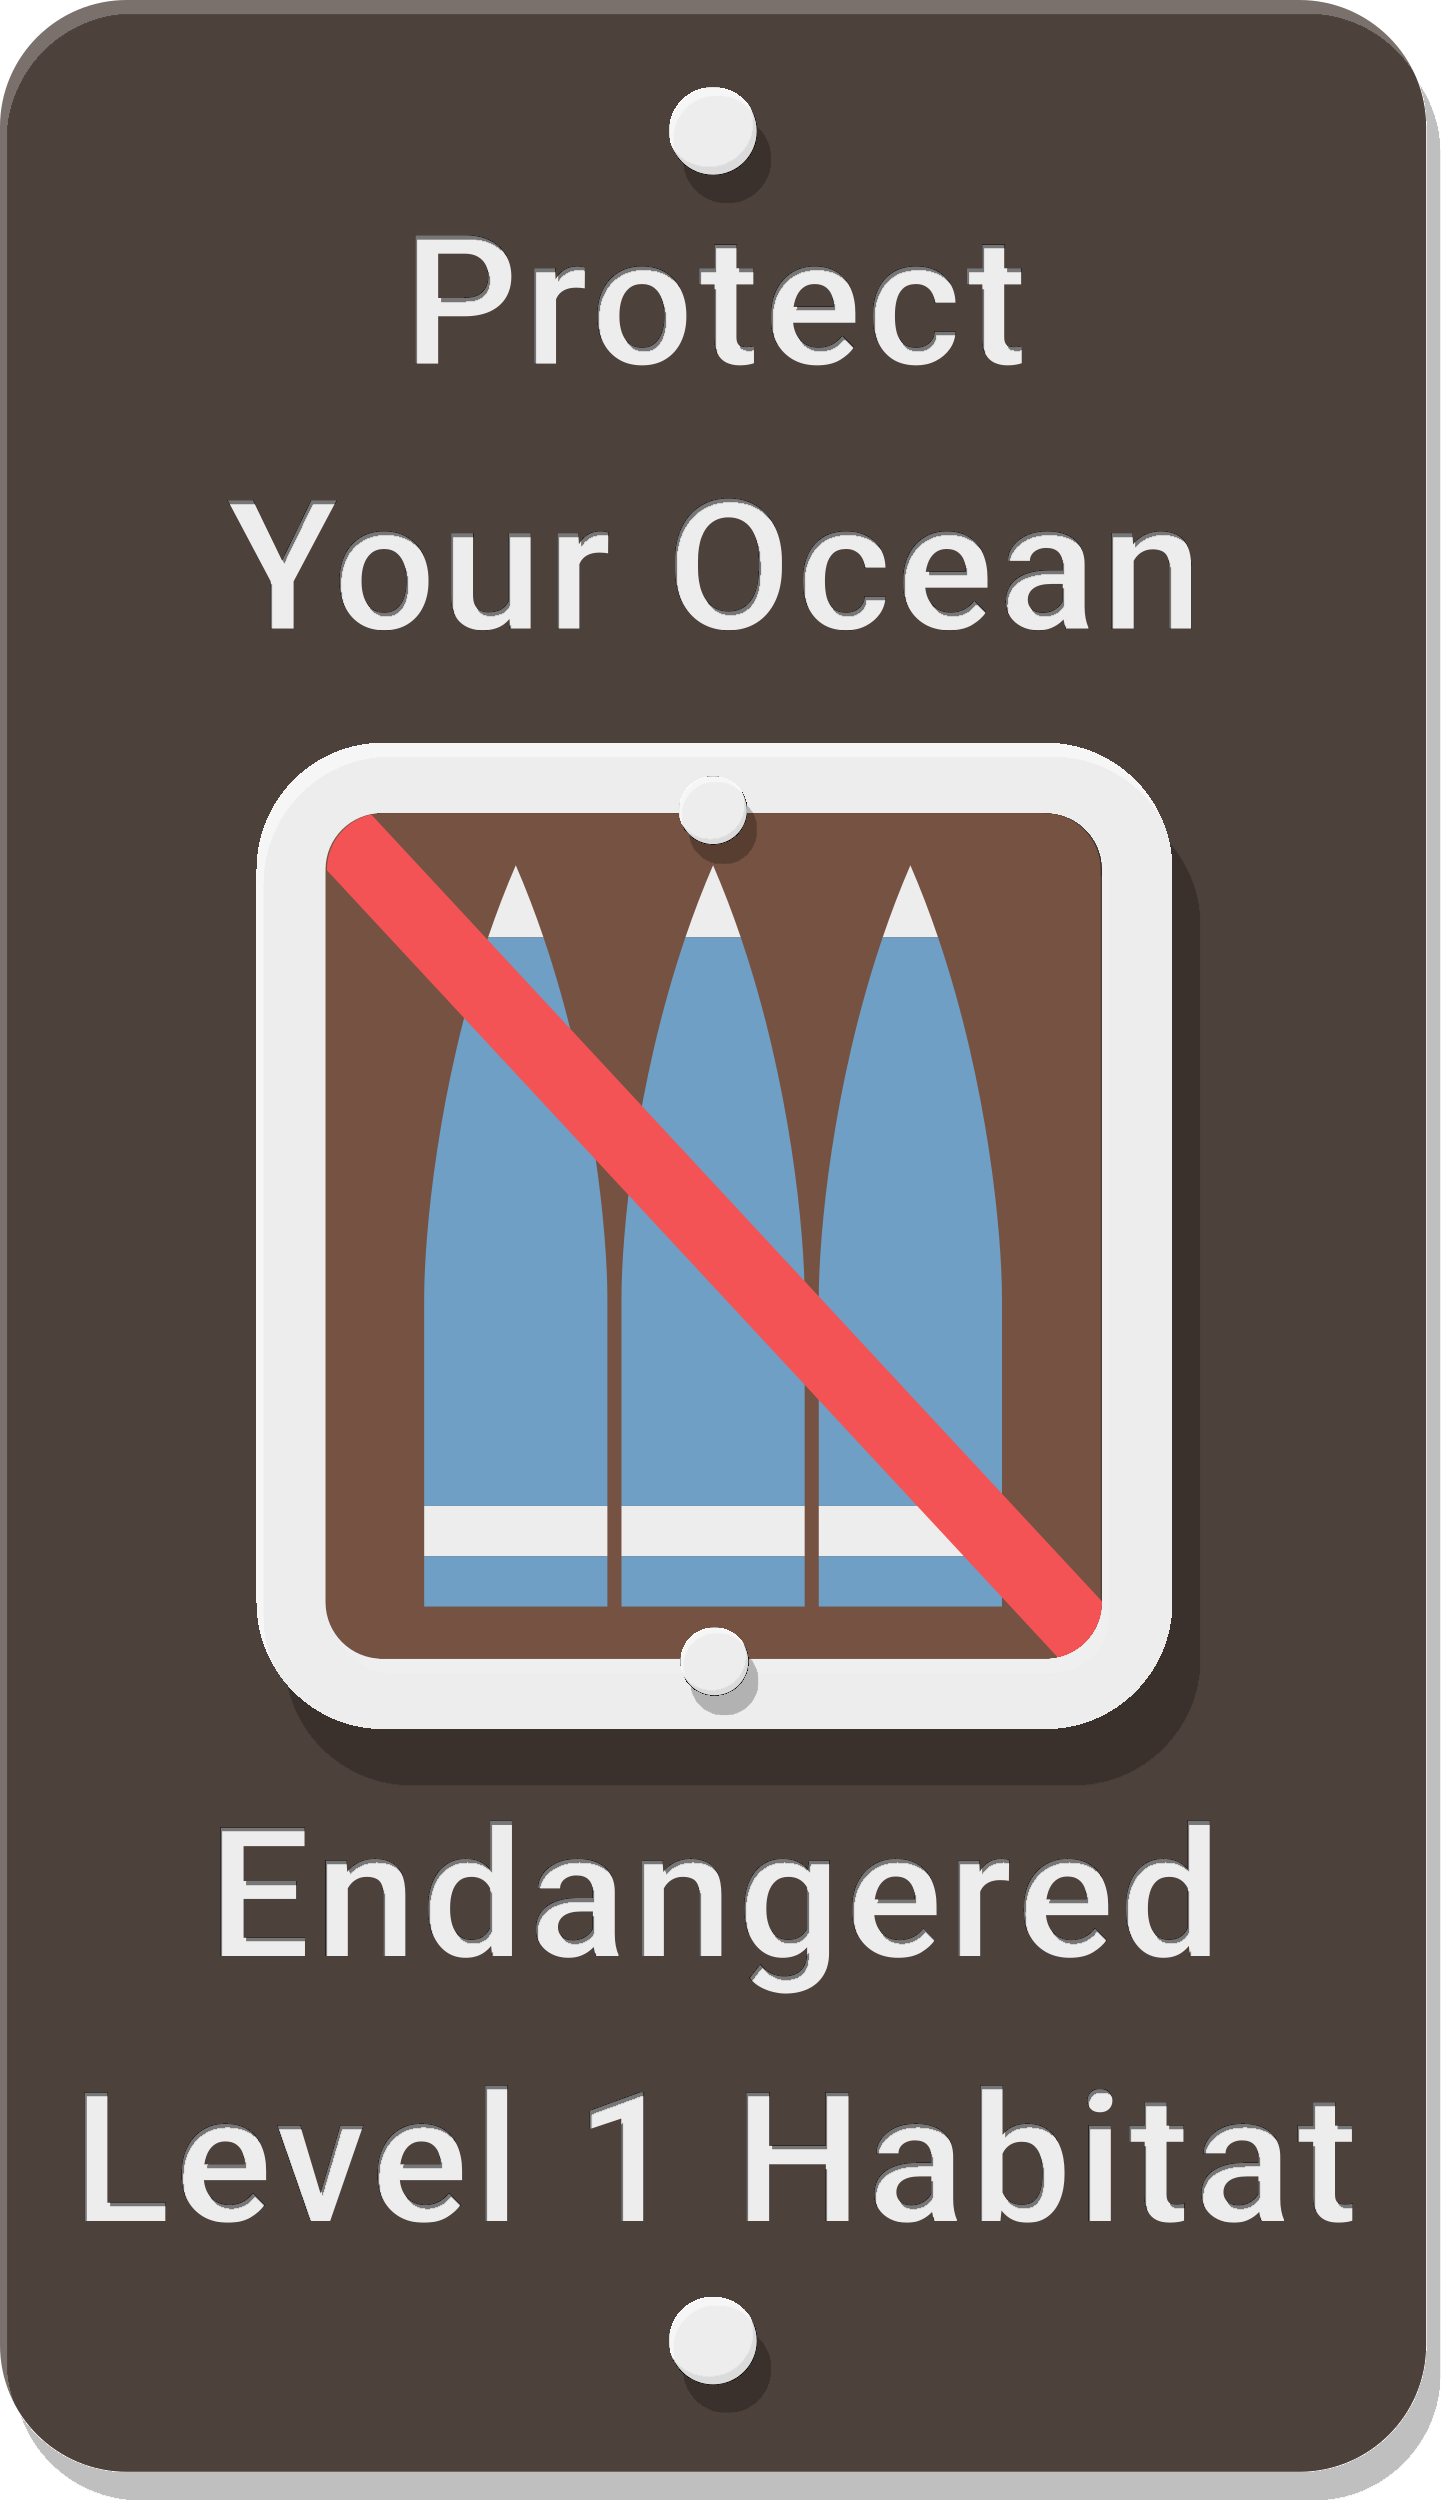
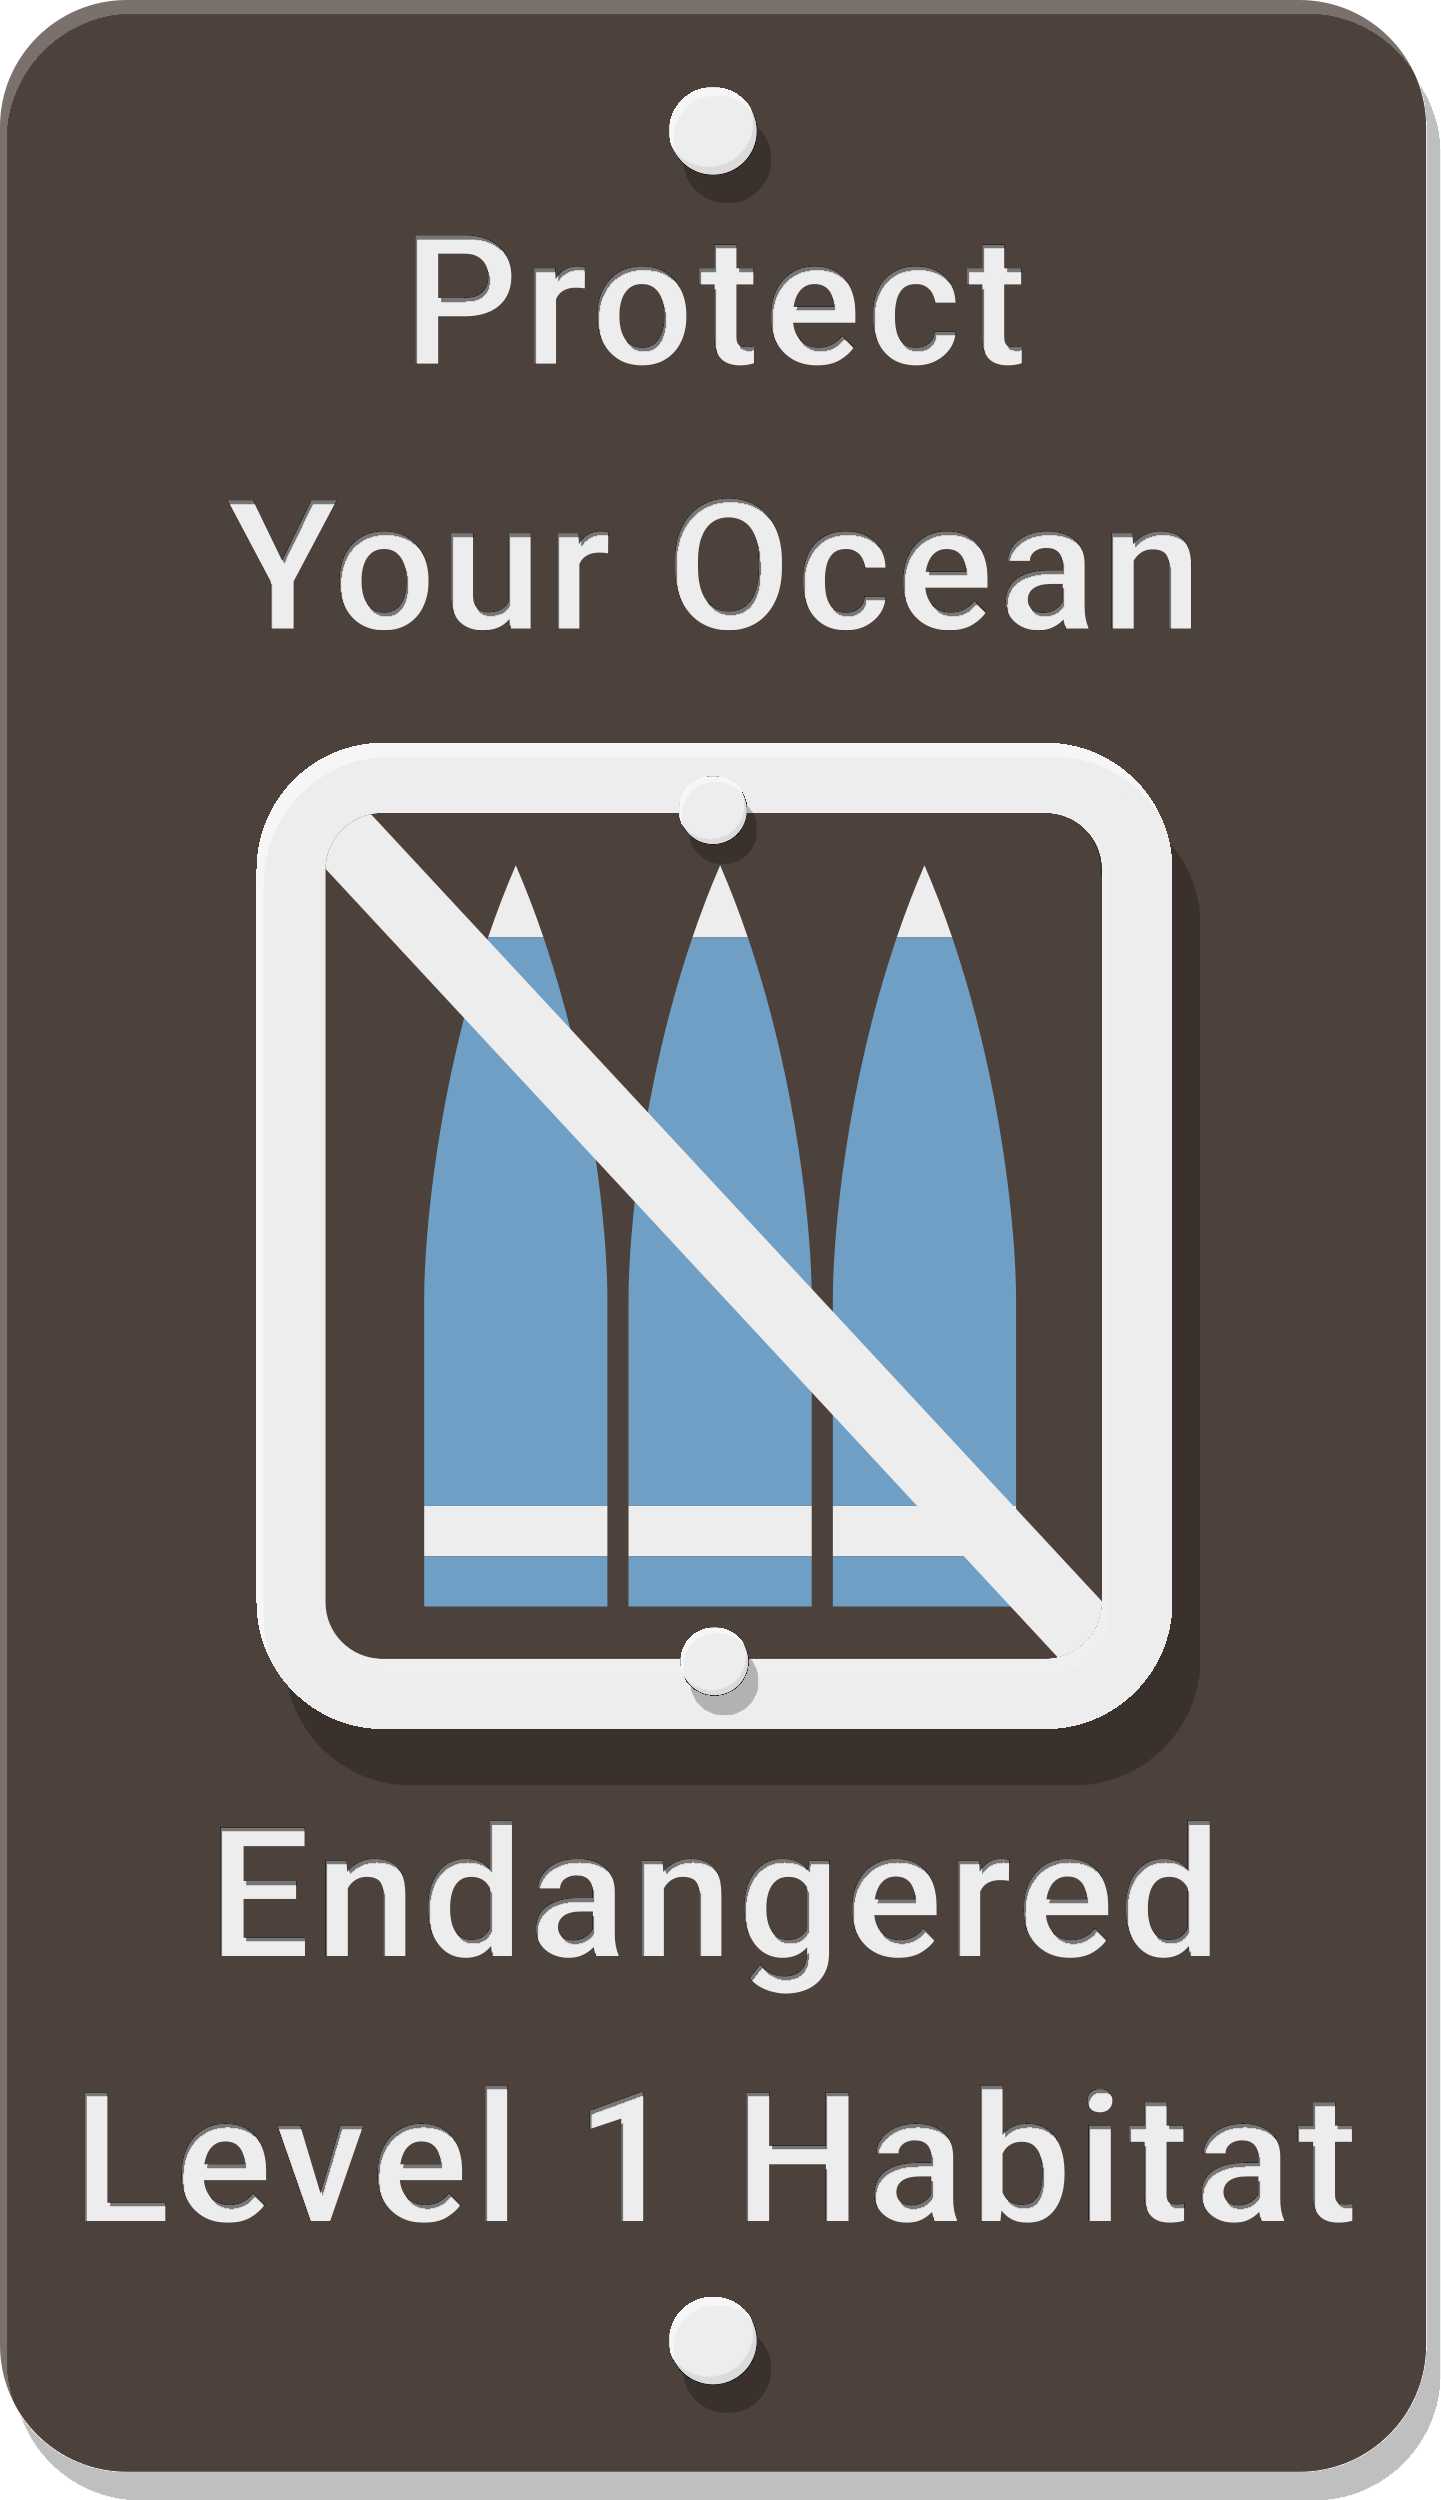
<svg xmlns="http://www.w3.org/2000/svg" width="1022" height="1774" viewBox="0 0 1022 1774" fill="none">
  <g filter="url(#a)">
    <path d="M0 90C0 40.294 40.294 0 90 0h832c49.706 0 90 40.294 90 90v1574c0 49.71-40.294 90-90 90H90c-49.706 0-90-40.29-90-90V90Z" fill="#4D413C" />
    <g filter="url(#b)">
      <path d="M306.042 224.438v-13h23.5c4.084 0 7.355-.646 9.813-1.938 2.5-1.292 4.333-3.083 5.5-5.375 1.167-2.292 1.75-4.917 1.75-7.875 0-2.833-.583-5.479-1.75-7.938-1.167-2.458-3-4.458-5.5-6-2.458-1.541-5.729-2.312-9.813-2.312h-18.625v78h-16.125v-91h34.75c7.084 0 13.105 1.25 18.063 3.75 4.958 2.5 8.729 5.938 11.312 10.312 2.625 4.376 3.938 9.396 3.938 15.063 0 5.875-1.313 10.937-3.938 15.187-2.583 4.209-6.354 7.459-11.312 9.75-4.958 2.25-10.979 3.376-18.063 3.376h-23.5ZM394.57 258h-15.5v-67.625h14.75l.75 13.25V258Zm20.375-53.375a32.157 32.157 0 0 0-3.063-.375 39.31 39.31 0 0 0-3.125-.125c-3.416 0-6.27.625-8.562 1.875-2.25 1.208-3.958 2.958-5.125 5.25-1.167 2.25-1.854 4.917-2.063 8l-3.562.062c0-5.708.75-10.833 2.25-15.374 1.5-4.542 3.75-8.146 6.75-10.813s6.75-4 11.25-4c.875 0 1.854.083 2.937.25 1.084.167 1.896.354 2.438.563l-.125 14.687Zm9.09 18.937c0-6.583 1.25-12.458 3.75-17.624 2.5-5.167 6.083-9.25 10.75-12.25 4.708-3.042 10.354-4.563 16.937-4.563 6.667 0 12.355 1.521 17.063 4.563 4.708 3 8.292 7.083 10.75 12.25 2.5 5.166 3.75 11.041 3.75 17.624v1.313c0 6.542-1.25 12.417-3.75 17.625-2.458 5.167-6.042 9.25-10.75 12.25-4.667 3-10.313 4.5-16.938 4.5-6.625 0-12.291-1.5-17-4.5-4.708-3-8.312-7.083-10.812-12.25-2.5-5.208-3.75-11.083-3.75-17.625v-1.313Zm15.5 1.313c0 4 .562 7.667 1.687 11 1.125 3.292 2.855 5.937 5.188 7.937 2.375 2 5.437 3 9.187 3 3.709 0 6.73-1 9.063-3 2.375-2 4.104-4.645 5.187-7.937 1.125-3.333 1.688-7 1.688-11v-1.313c0-3.958-.563-7.604-1.688-10.937-1.083-3.333-2.812-6-5.187-8-2.375-2.042-5.438-3.063-9.188-3.063-3.708 0-6.75 1.021-9.125 3.063-2.333 2-4.062 4.667-5.187 8-1.083 3.333-1.625 6.979-1.625 10.937v1.313Zm95.027-23.063h-38.374v-11.437h38.374v11.437Zm-12-28v65.126c0 2.083.292 3.666.876 4.75.583 1.041 1.416 1.75 2.5 2.124 1.083.376 2.333.563 3.75.563 1.041 0 2.041-.063 3-.187.958-.126 1.729-.25 2.312-.376v11.938c-1.25.417-2.708.771-4.375 1.062-1.625.292-3.542.438-5.75.438-3.458 0-6.542-.625-9.25-1.875-2.667-1.25-4.771-3.271-6.313-6.063-1.5-2.833-2.25-6.583-2.25-11.25v-66.25h15.5Zm57.215 85.438c-6.708 0-12.5-1.438-17.375-4.312-4.875-2.917-8.625-6.834-11.25-11.75-2.625-4.959-3.937-10.5-3.937-16.626V224c0-7.042 1.333-13.167 4-18.375 2.667-5.25 6.312-9.313 10.937-12.187 4.667-2.876 9.938-4.313 15.813-4.313 6.5 0 11.896 1.417 16.187 4.25 4.292 2.792 7.5 6.687 9.625 11.687 2.125 4.959 3.188 10.709 3.188 17.25V229h-52.313v-11.188h37v-1.187c-.083-2.625-.583-5.083-1.5-7.375-.916-2.292-2.375-4.146-4.375-5.562-1.958-1.417-4.583-2.126-7.875-2.126-3.291 0-6.062.938-8.312 2.813-2.25 1.833-3.958 4.437-5.125 7.813-1.167 3.333-1.75 7.27-1.75 11.812v2.562c0 3.834.708 7.271 2.125 10.313 1.417 3.042 3.479 5.458 6.187 7.25 2.709 1.75 5.938 2.625 9.688 2.625 3.625 0 6.833-.708 9.625-2.125 2.833-1.417 5.271-3.458 7.312-6.125l8.125 8.125c-2.125 3.208-5.333 6.125-9.625 8.75-4.25 2.583-9.708 3.875-16.375 3.875Zm70.403-12.438c2.417 0 4.604-.479 6.562-1.437 1.959-1 3.521-2.354 4.688-4.063 1.167-1.708 1.812-3.666 1.937-5.874h14.625c-.125 4.458-1.437 8.479-3.937 12.062s-5.813 6.438-9.938 8.562c-4.125 2.126-8.729 3.188-13.812 3.188-6.875 0-12.604-1.521-17.188-4.562-4.541-3.084-7.937-7.188-10.187-12.313-2.25-5.167-3.375-10.875-3.375-17.125v-2.125c0-6.25 1.125-11.937 3.375-17.063 2.25-5.166 5.646-9.27 10.187-12.312 4.584-3.083 10.313-4.625 17.188-4.625 5.458 0 10.229 1.083 14.312 3.25 4.125 2.125 7.355 5.104 9.688 8.937 2.333 3.834 3.562 8.313 3.687 13.438h-14.625c-.125-2.417-.729-4.625-1.812-6.625-1.042-2-2.542-3.583-4.5-4.75-1.917-1.208-4.229-1.813-6.938-1.813-4 0-7.104 1.042-9.312 3.126-2.167 2.083-3.667 4.77-4.5 8.062-.833 3.292-1.25 6.75-1.25 10.375v2.125c0 3.667.396 7.146 1.187 10.438.834 3.291 2.355 5.979 4.563 8.062 2.208 2.042 5.333 3.062 9.375 3.062Zm74.403-45h-38.375v-11.437h38.375v11.437Zm-12-28v65.126c0 2.083.291 3.666.875 4.75.583 1.041 1.416 1.75 2.5 2.124 1.083.376 2.333.563 3.75.563 1.041 0 2.041-.063 3-.187.958-.126 1.729-.25 2.312-.376v11.938c-1.25.417-2.708.771-4.375 1.062-1.625.292-3.542.438-5.75.438-3.458 0-6.542-.625-9.25-1.875-2.667-1.25-4.771-3.271-6.312-6.063-1.5-2.833-2.25-6.583-2.25-11.25v-66.25h15.5ZM200.22 397.875 221.033 355h17.812l-30.5 57.562V446h-16.25v-33.438L161.595 355h17.875l20.75 42.875Zm40.84 13.687c0-6.583 1.25-12.458 3.75-17.624 2.5-5.167 6.083-9.25 10.75-12.25 4.708-3.042 10.354-4.563 16.937-4.563 6.667 0 12.355 1.521 17.063 4.563 4.708 3 8.292 7.083 10.75 12.25 2.5 5.166 3.75 11.041 3.75 17.624v1.313c0 6.542-1.25 12.417-3.75 17.625-2.458 5.167-6.042 9.25-10.75 12.25-4.667 3-10.313 4.5-16.938 4.5-6.625 0-12.291-1.5-17-4.5-4.708-3-8.312-7.083-10.812-12.25-2.5-5.208-3.75-11.083-3.75-17.625v-1.313Zm15.5 1.313c0 4 .562 7.667 1.687 11 1.125 3.292 2.855 5.937 5.188 7.937 2.375 2 5.437 3 9.187 3 3.709 0 6.73-1 9.063-3 2.375-2 4.104-4.645 5.187-7.937 1.125-3.333 1.688-7 1.688-11v-1.313c0-3.958-.563-7.604-1.688-10.937-1.083-3.333-2.812-6-5.187-8-2.375-2.042-5.438-3.063-9.188-3.063-3.708 0-6.75 1.021-9.125 3.063-2.333 2-4.062 4.667-5.187 8-1.083 3.333-1.625 6.979-1.625 10.937v1.313Zm104.465-34.5h15.5V446H361.9l-.875-16v-51.625Zm7.312 37.375c0 6.083-.895 11.5-2.687 16.25-1.792 4.708-4.583 8.438-8.375 11.188-3.792 2.708-8.708 4.062-14.75 4.062-6.667 0-12.063-1.958-16.188-5.875-4.125-3.917-6.187-10.354-6.187-19.313v-43.687h15.5v43.813c0 3.124.479 5.604 1.437 7.437 1 1.792 2.313 3.063 3.938 3.813s3.417 1.124 5.375 1.124c4.208 0 7.521-.812 9.937-2.437 2.459-1.667 4.209-3.917 5.25-6.75 1.042-2.833 1.563-6 1.563-9.5l5.187-.125ZM411.115 446h-15.5v-67.625h14.75l.75 13.25V446Zm20.375-53.375a32.175 32.175 0 0 0-3.062-.375 39.348 39.348 0 0 0-3.125-.125c-3.417 0-6.271.625-8.563 1.875-2.25 1.208-3.958 2.958-5.125 5.25-1.167 2.25-1.854 4.917-2.062 8l-3.563.062c0-5.708.75-10.833 2.25-15.374 1.5-4.542 3.75-8.146 6.75-10.813s6.75-4 11.25-4c.875 0 1.854.083 2.938.25 1.083.167 1.895.354 2.437.563l-.125 14.687Zm123.368 10.25c0 9.208-1.584 17.125-4.75 23.75-3.167 6.625-7.584 11.729-13.25 15.313-5.625 3.541-12.23 5.312-19.813 5.312-7.417 0-14-1.771-19.75-5.312-5.708-3.584-10.187-8.688-13.437-15.313-3.209-6.625-4.813-14.542-4.813-23.75v-4.687c0-9.209 1.604-17.126 4.813-23.75 3.208-6.667 7.666-11.771 13.375-15.313 5.708-3.583 12.27-5.375 19.687-5.375 7.583 0 14.208 1.792 19.875 5.375 5.667 3.542 10.083 8.646 13.25 15.313 3.208 6.624 4.813 14.541 4.813 23.75v4.687Zm-16.188-4.813c0-6.708-.854-12.354-2.562-16.937-1.709-4.625-4.188-8.104-7.438-10.437-3.25-2.376-7.167-3.563-11.75-3.563-4.5 0-8.375 1.187-11.625 3.563-3.208 2.333-5.687 5.812-7.437 10.437-1.709 4.583-2.563 10.229-2.563 16.937v4.813c0 6.708.875 12.375 2.625 17s4.25 8.125 7.5 10.5 7.125 3.563 11.625 3.563c4.625 0 8.542-1.188 11.75-3.563 3.25-2.375 5.708-5.875 7.375-10.5 1.667-4.625 2.5-10.292 2.5-17v-4.813Zm61.84 36.75c2.417 0 4.604-.479 6.563-1.437 1.958-1 3.52-2.354 4.687-4.063 1.167-1.708 1.813-3.666 1.938-5.874h14.625c-.125 4.458-1.438 8.479-3.938 12.062s-5.812 6.438-9.937 8.562c-4.125 2.126-8.73 3.188-13.813 3.188-6.875 0-12.604-1.521-17.187-4.562-4.542-3.084-7.938-7.188-10.188-12.313-2.25-5.167-3.375-10.875-3.375-17.125v-2.125c0-6.25 1.125-11.937 3.375-17.063 2.25-5.166 5.646-9.27 10.188-12.312 4.583-3.083 10.312-4.625 17.187-4.625 5.458 0 10.229 1.083 14.313 3.25 4.125 2.125 7.354 5.104 9.687 8.937 2.333 3.834 3.563 8.313 3.688 13.438h-14.625c-.125-2.417-.73-4.625-1.813-6.625-1.042-2-2.542-3.583-4.5-4.75-1.917-1.208-4.229-1.813-6.937-1.813-4 0-7.105 1.042-9.313 3.126-2.167 2.083-3.667 4.77-4.5 8.062-.833 3.292-1.25 6.75-1.25 10.375v2.125c0 3.667.396 7.146 1.188 10.438.833 3.291 2.354 5.979 4.562 8.062 2.208 2.042 5.333 3.062 9.375 3.062Zm73.028 12.438c-6.709 0-12.5-1.438-17.375-4.312-4.875-2.917-8.625-6.834-11.25-11.75-2.625-4.959-3.938-10.5-3.938-16.626V412c0-7.042 1.333-13.167 4-18.375 2.667-5.25 6.313-9.313 10.938-12.187 4.666-2.876 9.937-4.313 15.812-4.313 6.5 0 11.896 1.417 16.188 4.25 4.291 2.792 7.5 6.687 9.625 11.687 2.125 4.959 3.187 10.709 3.187 17.25V417h-52.312v-11.188h37v-1.187c-.084-2.625-.584-5.083-1.5-7.375-.917-2.292-2.375-4.146-4.375-5.562-1.959-1.417-4.584-2.126-7.875-2.126-3.292 0-6.063.938-8.313 2.813-2.25 1.833-3.958 4.437-5.125 7.813-1.167 3.333-1.75 7.27-1.75 11.812v2.562c0 3.834.708 7.271 2.125 10.313 1.417 3.042 3.479 5.458 6.188 7.25 2.708 1.75 5.937 2.625 9.687 2.625 3.625 0 6.833-.708 9.625-2.125 2.833-1.417 5.271-3.458 7.313-6.125l8.125 8.125c-2.125 3.208-5.334 6.125-9.625 8.75-4.25 2.583-9.709 3.875-16.375 3.875Zm80.589-46.938c0-3.5-.979-6.291-2.937-8.374-1.917-2.084-4.833-3.126-8.75-3.126-2.333 0-4.375.417-6.125 1.25-1.75.792-3.104 1.876-4.063 3.25-.958 1.376-1.437 2.938-1.437 4.688h-15.5c0-3.625 1.146-7.021 3.437-10.188 2.292-3.208 5.521-5.791 9.688-7.75 4.208-1.958 9.167-2.937 14.875-2.937 5.083 0 9.604.854 13.562 2.563 3.959 1.708 7.063 4.291 9.313 7.75 2.292 3.458 3.437 7.791 3.437 13v29.812c0 3.167.23 5.958.688 8.375.458 2.417 1.104 4.521 1.937 6.313V446h-15.875c-.708-1.625-1.27-3.729-1.687-6.312a52.638 52.638 0 0 1-.563-7.563v-31.813Zm2.375 14.063h-10.625c-5.5 0-9.645 1.021-12.437 3.063-2.75 2-4.125 4.729-4.125 8.187 0 2.667.917 4.896 2.75 6.687 1.833 1.75 4.417 2.626 7.75 2.626 3.042 0 5.687-.605 7.937-1.813 2.292-1.25 4.084-2.771 5.375-4.563 1.292-1.833 1.959-3.541 2-5.124l4.938 6.937c-.5 1.708-1.354 3.542-2.563 5.5-1.166 1.917-2.729 3.75-4.687 5.5-1.917 1.708-4.208 3.125-6.875 4.25-2.625 1.083-5.688 1.625-9.188 1.625-4.416 0-8.354-.875-11.812-2.625s-6.188-4.146-8.188-7.187c-1.958-3.084-2.937-6.542-2.937-10.376 0-7.166 2.687-12.666 8.062-16.5 5.375-3.833 13-5.75 22.875-5.75h11.625l.125 9.563ZM804.468 446h-15.5v-67.625h14.562l.938 14.437V446Zm-7.75-36.188c.041-6.541 1.187-12.25 3.437-17.124 2.25-4.917 5.396-8.73 9.438-11.438 4.041-2.75 8.75-4.125 14.125-4.125 4.375 0 8.166.833 11.375 2.5 3.208 1.625 5.708 4.292 7.5 8 1.791 3.667 2.687 8.604 2.687 14.813V446h-15.562v-43.688c0-3.124-.459-5.604-1.375-7.437-.875-1.833-2.209-3.125-4-3.875-1.75-.792-3.896-1.188-6.438-1.188-2.583 0-4.875.521-6.875 1.563-1.958 1-3.646 2.417-5.062 4.25-1.375 1.833-2.438 3.958-3.188 6.375-.708 2.417-1.062 5-1.062 7.75l-5 .062Z" fill="#EDEDED" />
    </g>
    <g filter="url(#c)">
      <path d="M216.408 1388h-48.063v-12.94h48.063V1388Zm-43.563 0H156.72v-91h16.125v91Zm37.25-40.5h-41.75v-12.75h41.75v12.75Zm6-37.5h-47.75v-13h47.75v13Zm30.715 78h-15.5v-67.62h14.562l.938 14.43V1388Zm-7.75-36.19c.042-6.54 1.187-12.25 3.437-17.12 2.25-4.92 5.396-8.73 9.438-11.44 4.042-2.75 8.75-4.13 14.125-4.13 4.375 0 8.167.84 11.375 2.5 3.208 1.63 5.708 4.3 7.5 8 1.792 3.67 2.687 8.61 2.687 14.82V1388H272.06v-43.69c0-3.12-.458-5.6-1.375-7.43-.875-1.84-2.208-3.13-4-3.88-1.75-.79-3.896-1.19-6.438-1.19-2.583 0-4.875.52-6.875 1.57-1.958 1-3.645 2.41-5.062 4.24-1.375 1.84-2.438 3.96-3.188 6.38-.708 2.42-1.062 5-1.062 7.75l-5 .06ZM347.775 1292h15.5v96h-14.063l-1.437-14.19V1292Zm-43.875 61.62c0-6.83 1.062-12.83 3.187-18 2.167-5.2 5.23-9.24 9.188-12.12 3.958-2.92 8.708-4.38 14.25-4.38 5.458 0 10.021 1.42 13.687 4.26 3.667 2.83 6.542 6.77 8.625 11.81 2.125 5 3.542 10.81 4.25 17.43v3.63c-.708 6.42-2.104 12.1-4.187 17.06-2.083 4.96-4.979 8.86-8.688 11.69-3.666 2.83-8.27 4.25-13.812 4.25-5.458 0-10.167-1.48-14.125-4.44-3.958-3-7.021-7.08-9.188-12.25-2.125-5.16-3.187-11.04-3.187-17.62v-1.32Zm15.5 1.32c0 4 .5 7.64 1.5 10.94 1 3.24 2.583 5.85 4.75 7.81 2.208 1.91 5.104 2.87 8.687 2.87 3.375 0 6.146-.73 8.313-2.18 2.208-1.5 3.917-3.53 5.125-6.07 1.25-2.54 2.104-5.39 2.562-8.56v-10.56c-.291-2.5-.812-4.81-1.562-6.94-.75-2.13-1.771-3.96-3.063-5.5-1.25-1.54-2.812-2.75-4.687-3.63-1.875-.87-4.063-1.31-6.563-1.31-3.583 0-6.5.98-8.75 2.94-2.208 1.92-3.812 4.54-4.812 7.87-1 3.3-1.5 6.96-1.5 11v1.32Zm101.34-12.63c0-3.5-.979-6.29-2.938-8.37-1.916-2.09-4.833-3.13-8.75-3.13-2.333 0-4.375.42-6.125 1.25-1.75.79-3.104 1.88-4.062 3.25-.958 1.38-1.438 2.94-1.438 4.69h-15.5c0-3.62 1.146-7.02 3.438-10.19 2.292-3.21 5.521-5.79 9.687-7.75 4.209-1.96 9.167-2.94 14.875-2.94 5.084 0 9.605.86 13.563 2.57s7.062 4.29 9.312 7.75c2.292 3.46 3.438 7.79 3.438 13v29.81c0 3.17.229 5.96.687 8.37.459 2.42 1.105 4.53 1.938 6.32v1.06H422.99c-.708-1.62-1.271-3.73-1.688-6.31a52.772 52.772 0 0 1-.562-7.57v-31.81Zm2.375 14.07H412.49c-5.5 0-9.646 1.02-12.438 3.06-2.75 2-4.125 4.73-4.125 8.18 0 2.67.917 4.9 2.75 6.69 1.834 1.75 4.417 2.63 7.75 2.63 3.042 0 5.688-.61 7.938-1.82 2.292-1.24 4.083-2.77 5.375-4.56 1.292-1.83 1.958-3.54 2-5.12l4.937 6.94c-.5 1.7-1.354 3.54-2.562 5.5-1.167 1.91-2.729 3.74-4.688 5.5-1.916 1.7-4.208 3.12-6.875 4.24-2.625 1.09-5.687 1.63-9.187 1.63-4.417 0-8.354-.87-11.813-2.63-3.458-1.74-6.187-4.14-8.187-7.18-1.958-3.09-2.938-6.54-2.938-10.38 0-7.16 2.688-12.66 8.063-16.5 5.375-3.83 13-5.75 22.875-5.75h11.625l.125 9.57ZM471.08 1388h-15.5v-67.62h14.562l.938 14.43V1388Zm-7.75-36.19c.042-6.54 1.187-12.25 3.437-17.12 2.25-4.92 5.396-8.73 9.438-11.44 4.042-2.75 8.75-4.13 14.125-4.13 4.375 0 8.167.84 11.375 2.5 3.208 1.63 5.708 4.3 7.5 8 1.792 3.67 2.687 8.61 2.687 14.82V1388H496.33v-43.69c0-3.12-.458-5.6-1.375-7.43-.875-1.84-2.208-3.13-4-3.88-1.75-.79-3.896-1.19-6.438-1.19-2.583 0-4.875.52-6.875 1.57-1.958 1-3.645 2.41-5.062 4.24-1.375 1.84-2.438 3.96-3.188 6.38-.708 2.42-1.062 5-1.062 7.75l-5 .06Zm124.965-31.43v65.68c0 6.09-1.312 11.25-3.937 15.5-2.625 4.29-6.271 7.54-10.938 9.75-4.625 2.21-10 3.31-16.125 3.31-2.583 0-5.458-.37-8.625-1.12-3.125-.71-6.167-1.88-9.125-3.5s-5.437-3.75-7.437-6.38l7.25-9.37c2.416 2.79 5.062 4.85 7.937 6.19a21.362 21.362 0 0 0 9.188 2.06c5.041 0 9-1.4 11.875-4.19 2.916-2.79 4.375-6.79 4.375-12v-50.56l1.437-15.37h14.125Zm-60 33.24c0-6.83 1.083-12.83 3.25-18 2.208-5.2 5.333-9.24 9.375-12.12 4.083-2.92 8.917-4.38 14.5-4.38 4.417 0 8.188.82 11.313 2.44 3.125 1.59 5.708 3.88 7.75 6.88 2.083 2.96 3.708 6.5 4.875 10.62 1.208 4.09 2.104 8.61 2.687 13.56v3.63c-.75 6.42-2.146 12.1-4.187 17.06-2.042 4.96-4.917 8.86-8.625 11.69-3.667 2.83-8.313 4.25-13.938 4.25-5.5 0-10.271-1.48-14.312-4.44-4.042-3-7.167-7.08-9.375-12.25-2.209-5.16-3.313-11.04-3.313-17.62v-1.32Zm15.5 1.32c0 4 .542 7.64 1.625 10.94 1.083 3.24 2.75 5.85 5 7.81 2.292 1.91 5.229 2.87 8.813 2.87 3.5 0 6.354-.73 8.562-2.18 2.208-1.5 3.917-3.53 5.125-6.07 1.25-2.54 2.104-5.39 2.563-8.56v-10.56c-.25-2.5-.75-4.81-1.5-6.94-.709-2.13-1.73-3.96-3.063-5.5-1.292-1.54-2.896-2.75-4.812-3.63-1.917-.87-4.167-1.31-6.75-1.31-3.584 0-6.521.98-8.813 2.94-2.292 1.92-4 4.54-5.125 7.87-1.083 3.3-1.625 6.96-1.625 11v1.32Zm93.59 34.31c-6.708 0-12.5-1.44-17.375-4.31-4.875-2.92-8.625-6.84-11.25-11.75-2.625-4.96-3.937-10.5-3.937-16.63V1354c0-7.04 1.333-13.17 4-18.38 2.666-5.24 6.312-9.31 10.937-12.18 4.667-2.88 9.938-4.32 15.813-4.32 6.5 0 11.895 1.42 16.187 4.26 4.292 2.79 7.5 6.68 9.625 11.68 2.125 4.96 3.188 10.71 3.188 17.25v6.69H612.26v-11.19h37v-1.19c-.083-2.62-.583-5.08-1.5-7.37s-2.375-4.15-4.375-5.56c-1.958-1.42-4.583-2.13-7.875-2.13s-6.062.94-8.312 2.82c-2.25 1.83-3.959 4.43-5.125 7.81-1.167 3.33-1.75 7.27-1.75 11.81v2.56c0 3.84.708 7.27 2.125 10.32 1.416 3.04 3.479 5.45 6.187 7.24 2.708 1.76 5.938 2.63 9.688 2.63 3.625 0 6.833-.71 9.625-2.13 2.833-1.41 5.27-3.45 7.312-6.12l8.125 8.12c-2.125 3.21-5.333 6.13-9.625 8.76-4.25 2.58-9.708 3.87-16.375 3.87Zm58.152-1.25h-15.5v-67.62h14.75l.75 13.24V1388Zm20.375-53.38c-.958-.16-1.979-.29-3.062-.37a40.81 40.81 0 0 0-3.125-.13c-3.417 0-6.271.63-8.563 1.88-2.25 1.21-3.958 2.96-5.125 5.25-1.166 2.25-1.854 4.92-2.062 8l-3.563.06c0-5.71.75-10.83 2.25-15.37 1.5-4.54 3.75-8.15 6.75-10.82 3-2.66 6.75-4 11.25-4 .875 0 1.855.09 2.938.26 1.083.16 1.896.35 2.437.56l-.125 14.68Zm43.278 54.63c-6.708 0-12.5-1.44-17.375-4.31-4.875-2.92-8.625-6.84-11.25-11.75-2.625-4.96-3.938-10.5-3.938-16.63V1354c0-7.04 1.334-13.17 4-18.38 2.667-5.24 6.313-9.31 10.938-12.18 4.667-2.88 9.937-4.32 15.812-4.32 6.5 0 11.896 1.42 16.188 4.26 4.292 2.79 7.5 6.68 9.625 11.68 2.125 4.96 3.187 10.71 3.187 17.25v6.69h-52.312v-11.19h37v-1.19c-.083-2.62-.583-5.08-1.5-7.37s-2.375-4.15-4.375-5.56c-1.958-1.42-4.583-2.13-7.875-2.13s-6.063.94-8.313 2.82c-2.25 1.83-3.958 4.43-5.125 7.81-1.166 3.33-1.75 7.27-1.75 11.81v2.56c0 3.84.709 7.27 2.125 10.32 1.417 3.04 3.48 5.45 6.188 7.24 2.708 1.76 5.937 2.63 9.687 2.63 3.625 0 6.834-.71 9.625-2.13 2.834-1.41 5.271-3.45 7.313-6.12l8.125 8.12c-2.125 3.21-5.333 6.13-9.625 8.76-4.25 2.58-9.708 3.87-16.375 3.87Zm83.715-97.25h15.5v96h-14.062l-1.438-14.19V1292Zm-43.875 61.62c0-6.83 1.063-12.83 3.188-18 2.166-5.2 5.229-9.24 9.187-12.12 3.958-2.92 8.708-4.38 14.25-4.38 5.458 0 10.021 1.42 13.688 4.26 3.666 2.83 6.541 6.77 8.625 11.81 2.125 5 3.541 10.81 4.25 17.43v3.63c-.709 6.42-2.105 12.1-4.188 17.06-2.083 4.96-4.979 8.86-8.687 11.69-3.667 2.83-8.271 4.25-13.813 4.25-5.458 0-10.167-1.48-14.125-4.44-3.958-3-7.021-7.08-9.187-12.25-2.125-5.16-3.188-11.04-3.188-17.62v-1.32Zm15.5 1.32c0 4 .5 7.64 1.5 10.94 1 3.24 2.583 5.85 4.75 7.81 2.208 1.91 5.104 2.87 8.688 2.87 3.375 0 6.145-.73 8.312-2.18 2.208-1.5 3.917-3.53 5.125-6.07 1.25-2.54 2.104-5.39 2.563-8.56v-10.56c-.292-2.5-.813-4.81-1.563-6.94-.75-2.13-1.771-3.96-3.062-5.5-1.25-1.54-2.813-2.75-4.688-3.63-1.875-.87-4.062-1.31-6.562-1.31-3.584 0-6.5.98-8.75 2.94-2.209 1.92-3.813 4.54-4.813 7.87-1 3.3-1.5 6.96-1.5 11v1.32ZM117.307 1576H71.683v-12.94h45.624V1576Zm-41.124 0H60.056v-91h16.126v91Zm85.464 1.25c-6.708 0-12.5-1.44-17.375-4.31-4.875-2.92-8.625-6.84-11.25-11.75-2.625-4.96-3.937-10.5-3.937-16.63V1542c0-7.04 1.333-13.17 4-18.38 2.667-5.24 6.312-9.31 10.937-12.18 4.667-2.88 9.938-4.32 15.813-4.32 6.5 0 11.896 1.42 16.187 4.26 4.292 2.79 7.5 6.68 9.625 11.68 2.125 4.96 3.188 10.71 3.188 17.25v6.69h-52.313v-11.19h37v-1.19c-.083-2.62-.583-5.08-1.5-7.37-.916-2.29-2.375-4.15-4.375-5.56-1.958-1.42-4.583-2.13-7.875-2.13-3.291 0-6.062.94-8.312 2.82-2.25 1.83-3.958 4.43-5.125 7.81-1.167 3.33-1.75 7.27-1.75 11.81v2.56c0 3.84.708 7.27 2.125 10.32 1.417 3.04 3.479 5.45 6.187 7.24 2.709 1.76 5.938 2.63 9.688 2.63 3.625 0 6.833-.71 9.625-2.13 2.833-1.41 5.271-3.45 7.312-6.12l8.125 8.12c-2.125 3.21-5.333 6.13-9.625 8.76-4.25 2.58-9.708 3.87-16.375 3.87Zm79.965-68.87h16.063L234.3 1576h-10l1-12.25 16.312-55.37Zm-11.937 55.56.75 12.06h-9.938l-23.562-67.62h16.125l16.625 55.56Zm71.028 13.31c-6.709 0-12.5-1.44-17.375-4.31-4.875-2.92-8.625-6.84-11.25-11.75-2.625-4.96-3.938-10.5-3.938-16.63V1542c0-7.04 1.333-13.17 4-18.38 2.667-5.24 6.313-9.31 10.938-12.18 4.666-2.88 9.937-4.32 15.812-4.32 6.5 0 11.896 1.42 16.188 4.26 4.291 2.79 7.5 6.68 9.625 11.68 2.125 4.96 3.187 10.71 3.187 17.25v6.69h-52.312v-11.19h37v-1.19c-.084-2.62-.584-5.08-1.5-7.37-.917-2.29-2.375-4.15-4.375-5.56-1.959-1.42-4.584-2.13-7.875-2.13-3.292 0-6.063.94-8.313 2.82-2.25 1.83-3.958 4.43-5.125 7.81-1.167 3.33-1.75 7.27-1.75 11.81v2.56c0 3.84.708 7.27 2.125 10.32 1.417 3.04 3.479 5.45 6.188 7.24 2.708 1.76 5.937 2.63 9.687 2.63 3.625 0 6.833-.71 9.625-2.13 2.833-1.41 5.271-3.45 7.313-6.12l8.125 8.12c-2.125 3.21-5.334 6.13-9.625 8.76-4.25 2.58-9.709 3.87-16.375 3.87Zm59.152-1.25h-15.5v-96h15.5v96Zm96.555 0h-15.562v-72.69l-22.188 7.44v-13l35.813-13.06h1.937V1576Zm133.242-40.25h-47.875v-13h47.875v13ZM545.777 1576h-16.125v-91h16.125v91Zm56.313 0h-16.063v-91h16.063v91Zm58.777-45.69c0-3.5-.979-6.29-2.937-8.37-1.917-2.09-4.833-3.13-8.75-3.13-2.333 0-4.375.42-6.125 1.25-1.75.79-3.104 1.88-4.063 3.25-.958 1.38-1.437 2.94-1.437 4.69h-15.5c0-3.62 1.146-7.02 3.437-10.19 2.292-3.21 5.521-5.79 9.688-7.75 4.208-1.96 9.167-2.94 14.875-2.94 5.083 0 9.604.86 13.562 2.57 3.959 1.71 7.063 4.29 9.313 7.75 2.292 3.46 3.437 7.79 3.437 13v29.81c0 3.17.23 5.96.688 8.37.458 2.42 1.104 4.53 1.937 6.32v1.06h-15.875c-.708-1.62-1.27-3.73-1.687-6.31a52.776 52.776 0 0 1-.563-7.57v-31.81Zm2.375 14.07h-10.625c-5.5 0-9.645 1.02-12.437 3.06-2.75 2-4.125 4.73-4.125 8.18 0 2.67.917 4.9 2.75 6.69 1.833 1.75 4.417 2.63 7.75 2.63 3.042 0 5.687-.61 7.937-1.82 2.292-1.24 4.084-2.77 5.375-4.56 1.292-1.83 1.959-3.54 2-5.12l4.938 6.94c-.5 1.7-1.354 3.54-2.563 5.5-1.166 1.91-2.729 3.74-4.687 5.5-1.917 1.7-4.208 3.12-6.875 4.24-2.625 1.09-5.688 1.63-9.188 1.63-4.416 0-8.354-.87-11.812-2.63-3.458-1.74-6.188-4.14-8.188-7.18-1.958-3.09-2.937-6.54-2.937-10.38 0-7.16 2.687-12.66 8.062-16.5 5.375-3.83 13-5.75 22.875-5.75h11.625l.125 9.57Zm48.153-64.38v81.38l-1.5 14.62h-14v-96h15.5Zm44 62.88c0 6.66-1 12.58-3 17.74-1.958 5.17-4.896 9.23-8.812 12.19-3.875 2.96-8.709 4.44-14.5 4.44-5.625 0-10.292-1.42-14-4.25-3.667-2.83-6.521-6.73-8.563-11.69-2-5-3.375-10.75-4.125-17.25v-3.68c.75-6.55 2.125-12.3 4.125-17.26 2.042-5 4.896-8.91 8.563-11.74 3.666-2.84 8.291-4.26 13.875-4.26 5.833 0 10.708 1.46 14.625 4.38 3.916 2.92 6.854 6.96 8.812 12.12 2 5.17 3 11.15 3 17.94v1.32Zm-15.5-1.32c0-3.96-.458-7.58-1.375-10.87-.875-3.29-2.396-5.92-4.562-7.88-2.125-2-5.084-3-8.875-3-2.625 0-4.875.44-6.75 1.31-1.875.88-3.459 2.09-4.75 3.63-1.25 1.54-2.23 3.35-2.938 5.44-.708 2.08-1.187 4.33-1.437 6.75v10.62c.375 3.13 1.145 5.98 2.312 8.56 1.167 2.59 2.875 4.65 5.125 6.19 2.25 1.5 5.104 2.25 8.563 2.25 3.708 0 6.625-.96 8.75-2.87 2.125-1.92 3.645-4.5 4.562-7.75.917-3.29 1.375-6.98 1.375-11.06v-1.32Zm48.34 34.44h-15.5v-67.62h15.5V1576Zm-16.5-85.31c0-2.38.771-4.34 2.312-5.88 1.542-1.58 3.688-2.37 6.438-2.37 2.75 0 4.917.79 6.5 2.37 1.583 1.54 2.375 3.5 2.375 5.88 0 2.33-.792 4.29-2.375 5.87-1.583 1.54-3.75 2.32-6.5 2.32s-4.896-.78-6.438-2.32c-1.541-1.58-2.312-3.54-2.312-5.87Zm68.028 29.12h-38.375v-11.43h38.375v11.43Zm-12-28v65.13c0 2.08.291 3.66.875 4.75.583 1.04 1.416 1.75 2.5 2.12 1.083.38 2.333.57 3.75.57 1.041 0 2.041-.07 3-.19.958-.13 1.729-.25 2.312-.38v11.94c-1.25.42-2.708.77-4.375 1.06-1.625.29-3.542.44-5.75.44-3.458 0-6.542-.63-9.25-1.87-2.667-1.26-4.771-3.28-6.312-6.07-1.5-2.83-2.25-6.58-2.25-11.25v-66.25h15.5Zm65.214 38.5c0-3.5-.979-6.29-2.937-8.37-1.917-2.09-4.833-3.13-8.75-3.13-2.333 0-4.375.42-6.125 1.25-1.75.79-3.104 1.88-4.063 3.25-.958 1.38-1.437 2.94-1.437 4.69h-15.5c0-3.62 1.146-7.02 3.437-10.19 2.292-3.21 5.521-5.79 9.688-7.75 4.208-1.96 9.167-2.94 14.875-2.94 5.083 0 9.604.86 13.562 2.57 3.959 1.71 7.063 4.29 9.313 7.75 2.292 3.46 3.437 7.79 3.437 13v29.81c0 3.17.23 5.96.688 8.37.458 2.42 1.104 4.53 1.937 6.32v1.06h-15.875c-.708-1.62-1.27-3.73-1.687-6.31a52.776 52.776 0 0 1-.563-7.57v-31.81Zm2.375 14.07h-10.625c-5.5 0-9.645 1.02-12.437 3.06-2.75 2-4.125 4.73-4.125 8.18 0 2.67.917 4.9 2.75 6.69 1.833 1.75 4.417 2.63 7.75 2.63 3.042 0 5.687-.61 7.937-1.82 2.292-1.24 4.084-2.77 5.375-4.56 1.292-1.83 1.959-3.54 2-5.12l4.938 6.94c-.5 1.7-1.354 3.54-2.563 5.5-1.166 1.91-2.729 3.74-4.687 5.5-1.917 1.7-4.208 3.12-6.875 4.24-2.625 1.09-5.688 1.63-9.188 1.63-4.416 0-8.354-.87-11.812-2.63-3.458-1.74-6.188-4.14-8.188-7.18-1.958-3.09-2.937-6.54-2.937-10.38 0-7.16 2.687-12.66 8.062-16.5 5.375-3.83 13-5.75 22.875-5.75h11.625l.125 9.57Zm63.966-24.57h-38.375v-11.43h38.375v11.43Zm-12-28v65.13c0 2.08.291 3.66.875 4.75.583 1.04 1.416 1.75 2.5 2.12 1.083.38 2.333.57 3.75.57 1.041 0 2.041-.07 3-.19.958-.13 1.729-.25 2.312-.38v11.94c-1.25.42-2.708.77-4.375 1.06-1.625.29-3.542.44-5.75.44-3.458 0-6.542-.63-9.25-1.87-2.667-1.26-4.771-3.28-6.312-6.07-1.5-2.83-2.25-6.58-2.25-11.25v-66.25h15.5Z" fill="#EDEDED" />
    </g>
    <g filter="url(#d)">
      <rect x="207" y="552" width="600" height="650" rx="65" stroke="#EDEDED" stroke-width="50" shape-rendering="crispEdges" />
    </g>
    <mask id="e" style="mask-type:luminance" maskUnits="userSpaceOnUse" x="182" y="527" width="650" height="700">
      <rect x="207" y="552" width="600" height="650" rx="65" stroke="#D9D9D9" stroke-width="50" />
    </mask>
    <g mask="url(#e)" fill="#EDEDED">
      <path d="M745 564h51v627h-51z" />
      <path d="M787 1140v51H228v-51z" />
    </g>
-     <rect x="231" y="577" width="550" height="600" rx="40" fill="#765242" />
-     <mask id="f" style="mask-type:alpha" maskUnits="userSpaceOnUse" x="232" y="577" width="550" height="600">
-       <rect x="232" y="577" width="550" height="600" rx="40" fill="#765242" />
+     <rect x="231" y="577" width="550" height="600" rx="40" fill="#4D413C" />
+     <mask id="f" style="mask-type:alpha" maskUnits="userSpaceOnUse" x="231" y="577" width="551" height="600">
+       <rect x="231" y="577" width="551" height="600" rx="40" fill="#4D413C" />
    </mask>
    <g mask="url(#f)">
-       <path d="M506 614c-7.278 16.827-13.792 33.937-19.613 51.064h39.226C519.792 647.937 513.278 630.827 506 614Zm65 454.59H441v35.71h130v-35.71Z" fill="#EDEDED" />
-       <path d="M441 1140h130v-35.7H441v35.7Zm0-218.786v147.376h130V921.214c0-44.988-9.616-150.901-45.387-256.15h-39.226C450.616 770.313 441 876.226 441 921.214Z" fill="#6F9FC4" />
-       <path d="M646 614c-7.278 16.827-13.792 33.937-19.613 51.064h39.226C659.792 647.937 653.278 630.827 646 614Zm65 454.59H581v35.71h130v-35.71Z" fill="#EDEDED" />
-       <path d="M581 1140h130v-35.7H581v35.7Zm0-218.786v147.376h130V921.214c0-44.988-9.616-150.901-45.387-256.15h-39.226C590.616 770.313 581 876.226 581 921.214Z" fill="#6F9FC4" />
+       <path d="M511 614c-7.278 16.827-13.792 33.937-19.613 51.064h39.226C524.792 647.937 518.278 630.827 511 614Zm65 454.59H446v35.71h130v-35.71Z" fill="#EDEDED" />
+       <path d="M446 1140h130v-35.7H446v35.7Zm0-218.786v147.376h130V921.214c0-44.988-9.616-150.901-45.387-256.15h-39.226C455.616 770.313 446 876.226 446 921.214Z" fill="#6F9FC4" />
+       <path d="M656 614c-7.278 16.827-13.792 33.937-19.613 51.064h39.226C669.792 647.937 663.278 630.827 656 614Zm65 454.59H591v35.71h130v-35.71Z" fill="#EDEDED" />
+       <path d="M591 1140h130v-35.7H591v35.7Zm0-218.786v147.376h130V921.214c0-44.988-9.616-150.901-45.387-256.15h-39.226C600.616 770.313 591 876.226 591 921.214Z" fill="#6F9FC4" />
      <path d="M366 614c-7.278 16.827-13.792 33.937-19.613 51.064h39.226C379.792 647.937 373.278 630.827 366 614Zm65 454.59H301v35.71h130v-35.71Z" fill="#EDEDED" />
      <path d="M301 1140h130v-35.7H301v35.7Zm0-218.786v147.376h130V921.214c0-44.988-9.616-150.901-45.387-256.15h-39.226C310.616 770.313 301 876.226 301 921.214Z" fill="#6F9FC4" />
-       <path d="M784.179 1175.5 237.714 587" stroke="#F35355" stroke-width="50" stroke-linecap="round" />
+       <path d="M784.179 1175.5 237.714 587" stroke="#EDEDED" stroke-width="50" stroke-linecap="round" />
    </g>
    <g filter="url(#g)">
      <circle cx="506" cy="93" r="31" fill="#EDEDED" />
    </g>
    <g filter="url(#h)">
      <circle cx="506" cy="1661" r="31" fill="#EDEDED" />
    </g>
    <g filter="url(#i)">
      <circle cx="506" cy="575" r="24" fill="#EDEDED" />
    </g>
    <g filter="url(#j)">
      <circle cx="507" cy="1179" r="24" fill="#EDEDED" />
    </g>
  </g>
  <defs>
    <filter id="a" x="0" y="0" width="1022" height="1774" filterUnits="userSpaceOnUse" color-interpolation-filters="sRGB">
      <feFlood flood-opacity="0" result="BackgroundImageFix" />
      <feColorMatrix in="SourceAlpha" values="0 0 0 0 0 0 0 0 0 0 0 0 0 0 0 0 0 0 127 0" result="hardAlpha" />
      <feOffset dx="10" dy="20" />
      <feComposite in2="hardAlpha" operator="out" />
      <feColorMatrix values="0 0 0 0 0 0 0 0 0 0 0 0 0 0 0 0 0 0 0.25 0" />
      <feBlend mode="multiply" in2="BackgroundImageFix" result="effect1_dropShadow_509_9" />
      <feBlend in="SourceGraphic" in2="effect1_dropShadow_509_9" result="shape" />
      <feColorMatrix in="SourceAlpha" values="0 0 0 0 0 0 0 0 0 0 0 0 0 0 0 0 0 0 127 0" result="hardAlpha" />
      <feOffset dx="5" dy="10" />
      <feComposite in2="hardAlpha" operator="arithmetic" k2="-1" k3="1" />
      <feColorMatrix values="0 0 0 0 1 0 0 0 0 1 0 0 0 0 1 0 0 0 0.25 0" />
      <feBlend in2="shape" result="effect2_innerShadow_509_9" />
    </filter>
    <filter id="b" x="161.595" y="167" width="683.685" height="280.25" filterUnits="userSpaceOnUse" color-interpolation-filters="sRGB">
      <feFlood flood-opacity="0" result="BackgroundImageFix" />
      <feBlend in="SourceGraphic" in2="BackgroundImageFix" result="shape" />
      <feColorMatrix in="SourceAlpha" values="0 0 0 0 0 0 0 0 0 0 0 0 0 0 0 0 0 0 127 0" result="hardAlpha" />
      <feOffset dx="1.5" dy="3" />
      <feComposite in2="hardAlpha" operator="arithmetic" k2="-1" k3="1" />
      <feColorMatrix values="0 0 0 0 0 0 0 0 0 0 0 0 0 0 0 0 0 0 0.5 0" />
      <feBlend mode="multiply" in2="shape" result="effect1_innerShadow_509_9" />
    </filter>
    <filter id="c" x="60.057" y="1292" width="899.698" height="285.25" filterUnits="userSpaceOnUse" color-interpolation-filters="sRGB">
      <feFlood flood-opacity="0" result="BackgroundImageFix" />
      <feBlend in="SourceGraphic" in2="BackgroundImageFix" result="shape" />
      <feColorMatrix in="SourceAlpha" values="0 0 0 0 0 0 0 0 0 0 0 0 0 0 0 0 0 0 127 0" result="hardAlpha" />
      <feOffset dx="1.5" dy="3" />
      <feComposite in2="hardAlpha" operator="arithmetic" k2="-1" k3="1" />
      <feColorMatrix values="0 0 0 0 0 0 0 0 0 0 0 0 0 0 0 0 0 0 0.5 0" />
      <feBlend in2="shape" result="effect1_innerShadow_509_9" />
    </filter>
    <filter id="d" x="182" y="527" width="670" height="740" filterUnits="userSpaceOnUse" color-interpolation-filters="sRGB">
      <feFlood flood-opacity="0" result="BackgroundImageFix" />
      <feColorMatrix in="SourceAlpha" values="0 0 0 0 0 0 0 0 0 0 0 0 0 0 0 0 0 0 127 0" result="hardAlpha" />
      <feOffset dx="20" dy="40" />
      <feComposite in2="hardAlpha" operator="out" />
      <feColorMatrix values="0 0 0 0 0 0 0 0 0 0 0 0 0 0 0 0 0 0 0.25 0" />
      <feBlend mode="soft-light" in2="BackgroundImageFix" result="effect1_dropShadow_509_9" />
      <feBlend in="SourceGraphic" in2="effect1_dropShadow_509_9" result="shape" />
      <feColorMatrix in="SourceAlpha" values="0 0 0 0 0 0 0 0 0 0 0 0 0 0 0 0 0 0 127 0" result="hardAlpha" />
      <feOffset dx="5" dy="10" />
      <feComposite in2="hardAlpha" operator="arithmetic" k2="-1" k3="1" />
      <feColorMatrix values="0 0 0 0 1 0 0 0 0 1 0 0 0 0 1 0 0 0 1 0" />
      <feBlend mode="soft-light" in2="shape" result="effect2_innerShadow_509_9" />
    </filter>
    <filter id="g" x="475" y="62" width="72" height="82" filterUnits="userSpaceOnUse" color-interpolation-filters="sRGB">
      <feFlood flood-opacity="0" result="BackgroundImageFix" />
      <feColorMatrix in="SourceAlpha" values="0 0 0 0 0 0 0 0 0 0 0 0 0 0 0 0 0 0 127 0" result="hardAlpha" />
      <feOffset dx="10" dy="20" />
      <feComposite in2="hardAlpha" operator="out" />
      <feColorMatrix values="0 0 0 0 0 0 0 0 0 0 0 0 0 0 0 0 0 0 0.25 0" />
      <feBlend mode="multiply" in2="BackgroundImageFix" result="effect1_dropShadow_509_9" />
      <feBlend in="SourceGraphic" in2="effect1_dropShadow_509_9" result="shape" />
      <feColorMatrix in="SourceAlpha" values="0 0 0 0 0 0 0 0 0 0 0 0 0 0 0 0 0 0 127 0" result="hardAlpha" />
      <feOffset dx="-3" dy="-6" />
      <feComposite in2="hardAlpha" operator="arithmetic" k2="-1" k3="1" />
      <feColorMatrix values="0 0 0 0 0 0 0 0 0 0 0 0 0 0 0 0 0 0 1 0" />
      <feBlend mode="overlay" in2="shape" result="effect2_innerShadow_509_9" />
      <feColorMatrix in="SourceAlpha" values="0 0 0 0 0 0 0 0 0 0 0 0 0 0 0 0 0 0 127 0" result="hardAlpha" />
      <feOffset dx="3" dy="6" />
      <feComposite in2="hardAlpha" operator="arithmetic" k2="-1" k3="1" />
      <feColorMatrix values="0 0 0 0 1 0 0 0 0 1 0 0 0 0 1 0 0 0 1 0" />
      <feBlend mode="soft-light" in2="effect2_innerShadow_509_9" result="effect3_innerShadow_509_9" />
    </filter>
    <filter id="h" x="475" y="1630" width="72" height="82" filterUnits="userSpaceOnUse" color-interpolation-filters="sRGB">
      <feFlood flood-opacity="0" result="BackgroundImageFix" />
      <feColorMatrix in="SourceAlpha" values="0 0 0 0 0 0 0 0 0 0 0 0 0 0 0 0 0 0 127 0" result="hardAlpha" />
      <feOffset dx="10" dy="20" />
      <feComposite in2="hardAlpha" operator="out" />
      <feColorMatrix values="0 0 0 0 0 0 0 0 0 0 0 0 0 0 0 0 0 0 0.25 0" />
      <feBlend in2="BackgroundImageFix" result="effect1_dropShadow_509_9" />
      <feBlend in="SourceGraphic" in2="effect1_dropShadow_509_9" result="shape" />
      <feColorMatrix in="SourceAlpha" values="0 0 0 0 0 0 0 0 0 0 0 0 0 0 0 0 0 0 127 0" result="hardAlpha" />
      <feOffset dx="-3" dy="-6" />
      <feComposite in2="hardAlpha" operator="arithmetic" k2="-1" k3="1" />
      <feColorMatrix values="0 0 0 0 0 0 0 0 0 0 0 0 0 0 0 0 0 0 1 0" />
      <feBlend mode="overlay" in2="shape" result="effect2_innerShadow_509_9" />
      <feColorMatrix in="SourceAlpha" values="0 0 0 0 0 0 0 0 0 0 0 0 0 0 0 0 0 0 127 0" result="hardAlpha" />
      <feOffset dx="3" dy="6" />
      <feComposite in2="hardAlpha" operator="arithmetic" k2="-1" k3="1" />
      <feColorMatrix values="0 0 0 0 1 0 0 0 0 1 0 0 0 0 1 0 0 0 1 0" />
      <feBlend mode="soft-light" in2="effect2_innerShadow_509_9" result="effect3_innerShadow_509_9" />
    </filter>
    <filter id="i" x="482" y="551" width="55" height="62" filterUnits="userSpaceOnUse" color-interpolation-filters="sRGB">
      <feFlood flood-opacity="0" result="BackgroundImageFix" />
      <feColorMatrix in="SourceAlpha" values="0 0 0 0 0 0 0 0 0 0 0 0 0 0 0 0 0 0 127 0" result="hardAlpha" />
      <feOffset dx="7" dy="14" />
      <feComposite in2="hardAlpha" operator="out" />
      <feColorMatrix values="0 0 0 0 0 0 0 0 0 0 0 0 0 0 0 0 0 0 0.25 0" />
      <feBlend mode="multiply" in2="BackgroundImageFix" result="effect1_dropShadow_509_9" />
      <feBlend in="SourceGraphic" in2="effect1_dropShadow_509_9" result="shape" />
      <feColorMatrix in="SourceAlpha" values="0 0 0 0 0 0 0 0 0 0 0 0 0 0 0 0 0 0 127 0" result="hardAlpha" />
      <feOffset dx="-2" dy="-4" />
      <feComposite in2="hardAlpha" operator="arithmetic" k2="-1" k3="1" />
      <feColorMatrix values="0 0 0 0 0 0 0 0 0 0 0 0 0 0 0 0 0 0 1 0" />
      <feBlend mode="overlay" in2="shape" result="effect2_innerShadow_509_9" />
      <feColorMatrix in="SourceAlpha" values="0 0 0 0 0 0 0 0 0 0 0 0 0 0 0 0 0 0 127 0" result="hardAlpha" />
      <feOffset dx="2" dy="4" />
      <feComposite in2="hardAlpha" operator="arithmetic" k2="-1" k3="1" />
      <feColorMatrix values="0 0 0 0 1 0 0 0 0 1 0 0 0 0 1 0 0 0 1 0" />
      <feBlend mode="soft-light" in2="effect2_innerShadow_509_9" result="effect3_innerShadow_509_9" />
    </filter>
    <filter id="j" x="483" y="1155" width="55" height="62" filterUnits="userSpaceOnUse" color-interpolation-filters="sRGB">
      <feFlood flood-opacity="0" result="BackgroundImageFix" />
      <feColorMatrix in="SourceAlpha" values="0 0 0 0 0 0 0 0 0 0 0 0 0 0 0 0 0 0 127 0" result="hardAlpha" />
      <feOffset dx="7" dy="14" />
      <feComposite in2="hardAlpha" operator="out" />
      <feColorMatrix values="0 0 0 0 0 0 0 0 0 0 0 0 0 0 0 0 0 0 0.25 0" />
      <feBlend mode="multiply" in2="BackgroundImageFix" result="effect1_dropShadow_509_9" />
      <feBlend in="SourceGraphic" in2="effect1_dropShadow_509_9" result="shape" />
      <feColorMatrix in="SourceAlpha" values="0 0 0 0 0 0 0 0 0 0 0 0 0 0 0 0 0 0 127 0" result="hardAlpha" />
      <feOffset dx="-2" dy="-4" />
      <feComposite in2="hardAlpha" operator="arithmetic" k2="-1" k3="1" />
      <feColorMatrix values="0 0 0 0 0 0 0 0 0 0 0 0 0 0 0 0 0 0 1 0" />
      <feBlend mode="overlay" in2="shape" result="effect2_innerShadow_509_9" />
      <feColorMatrix in="SourceAlpha" values="0 0 0 0 0 0 0 0 0 0 0 0 0 0 0 0 0 0 127 0" result="hardAlpha" />
      <feOffset dx="2" dy="4" />
      <feComposite in2="hardAlpha" operator="arithmetic" k2="-1" k3="1" />
      <feColorMatrix values="0 0 0 0 1 0 0 0 0 1 0 0 0 0 1 0 0 0 1 0" />
      <feBlend mode="soft-light" in2="effect2_innerShadow_509_9" result="effect3_innerShadow_509_9" />
    </filter>
  </defs>
</svg>
